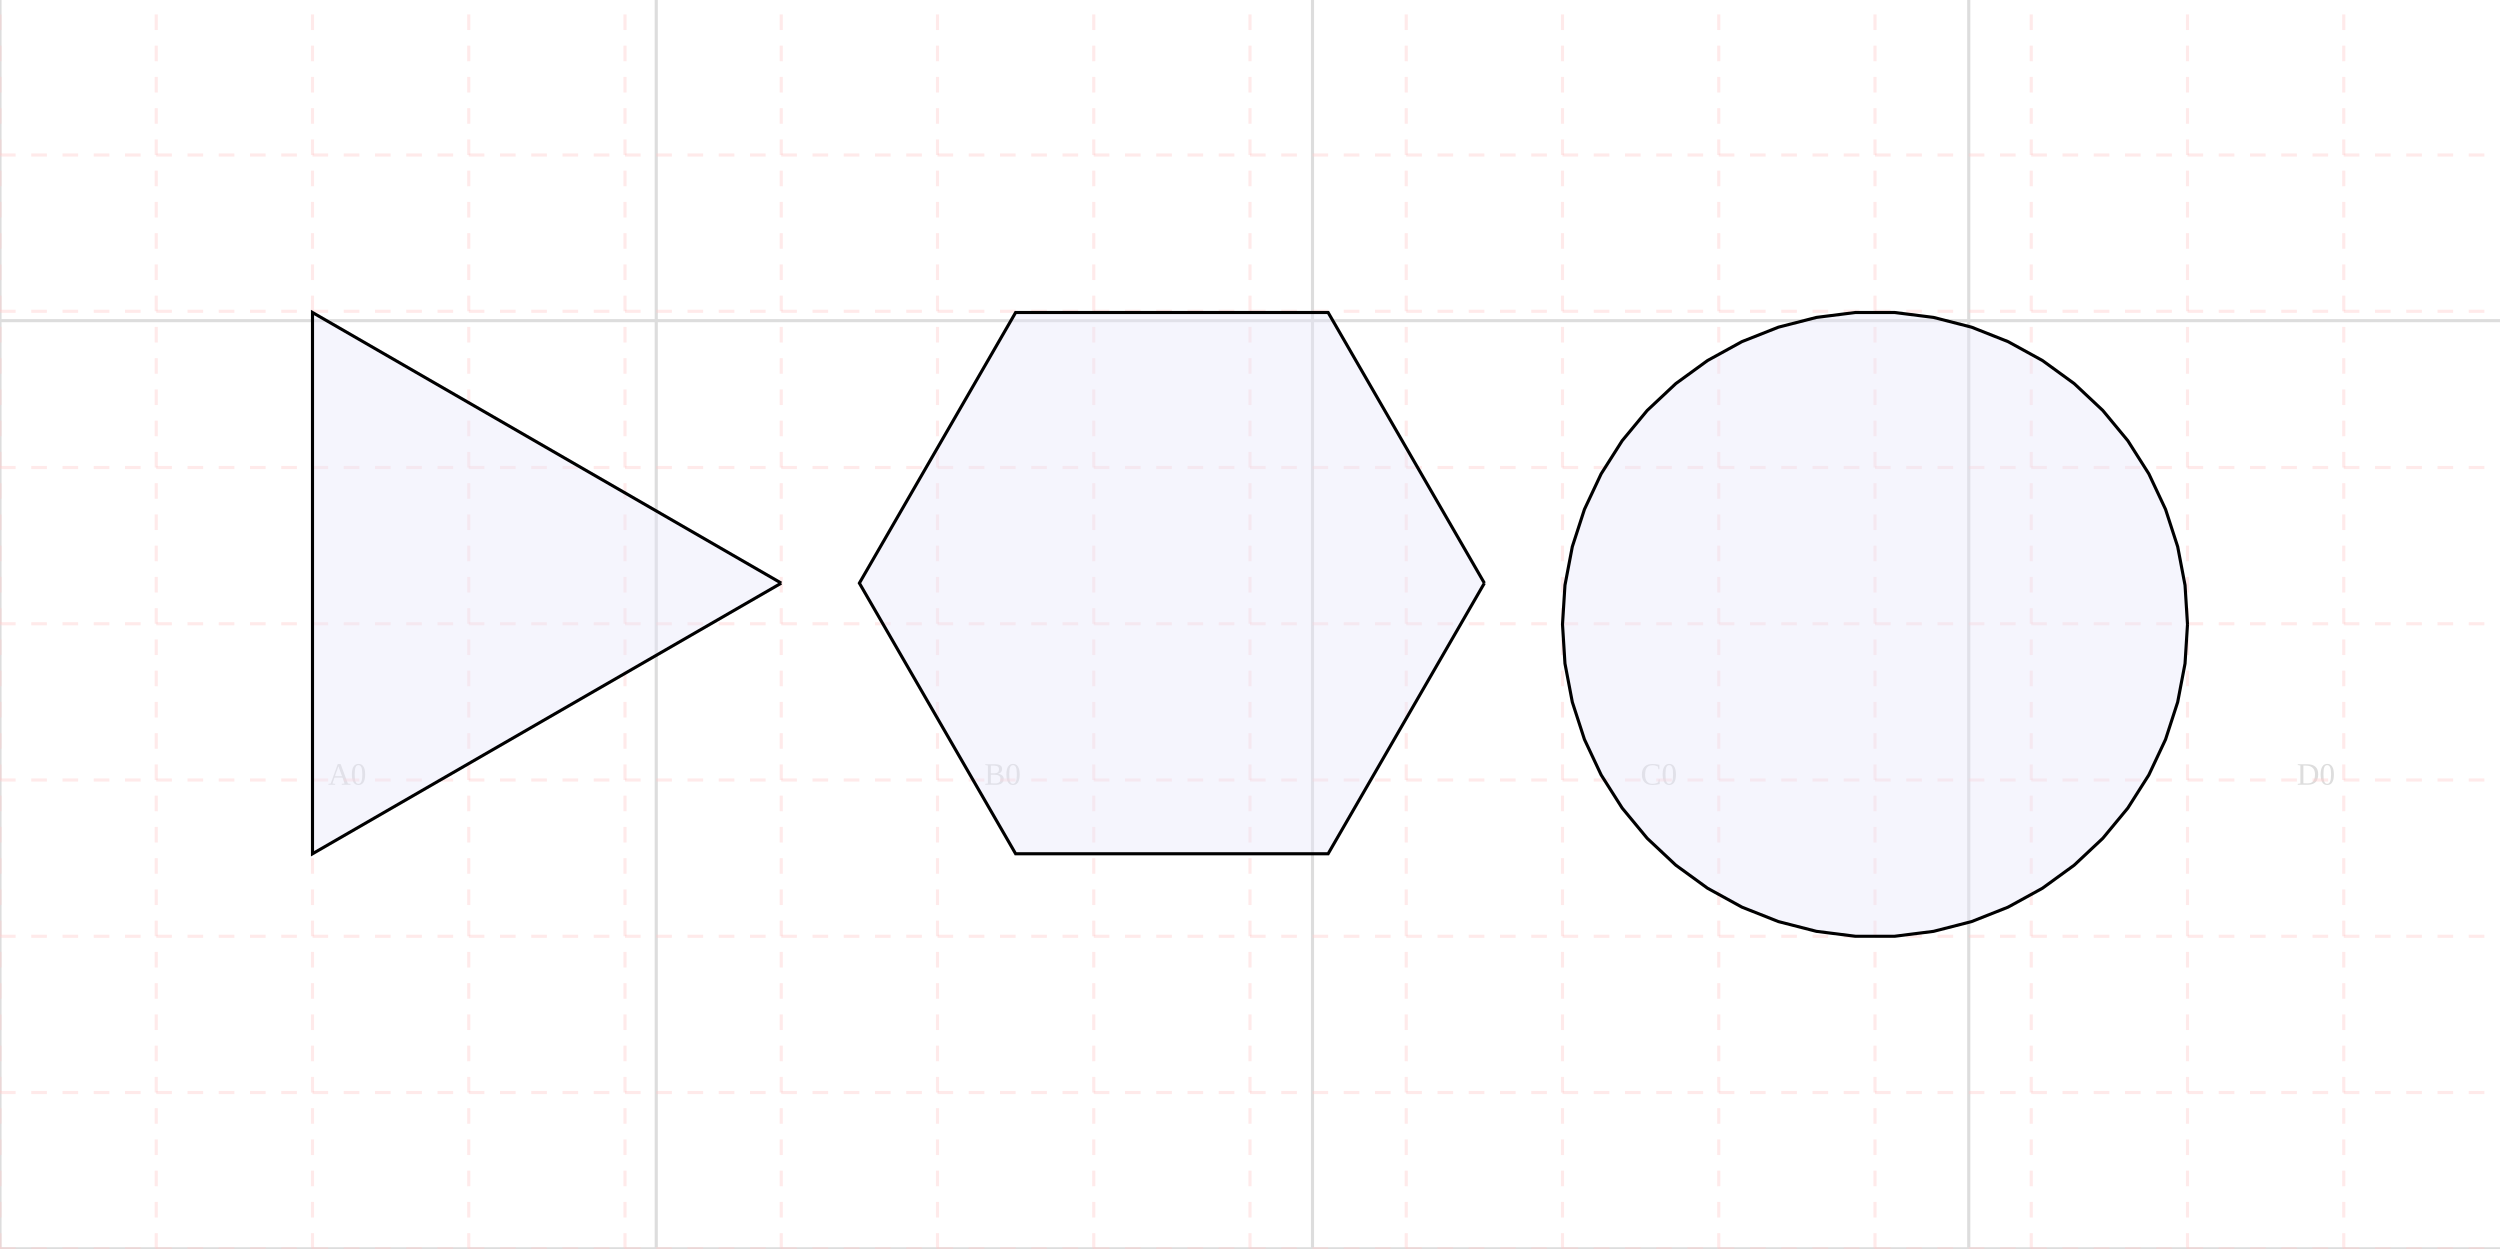
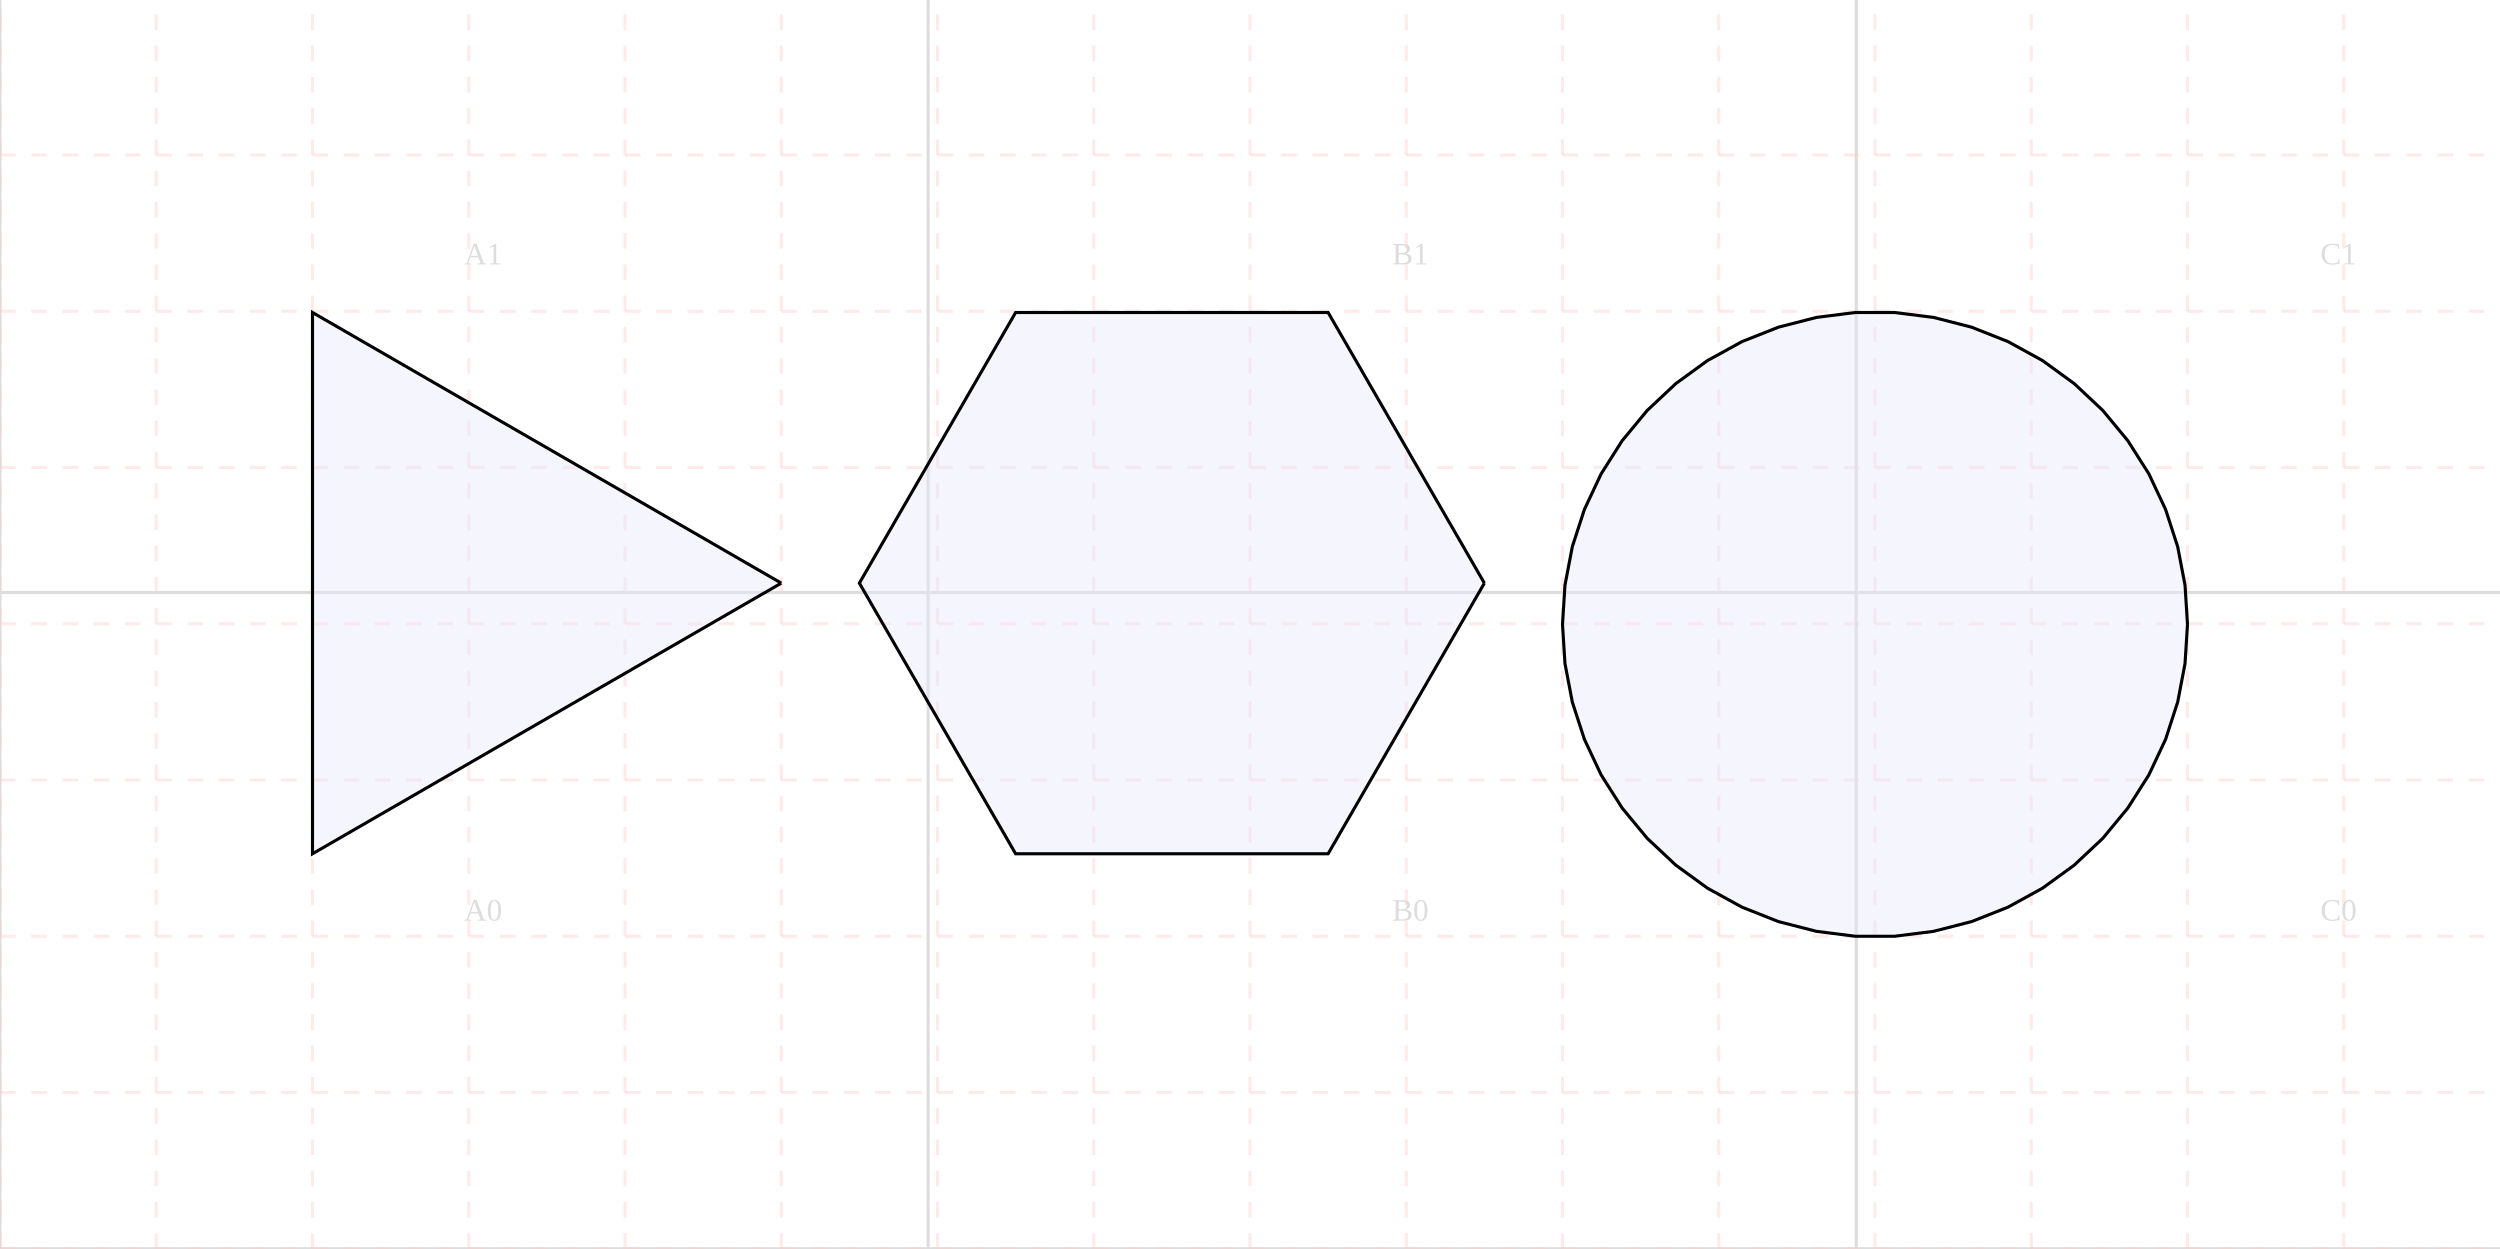
<svg xmlns="http://www.w3.org/2000/svg" width="800.0" height="399.605" viewBox="-75.0 -125.0 800.0 399.605" stroke="black" fill="none">
  <defs>
</defs>
  <path d="M-75.0,274.605 L725.0,274.605" stroke="#dddddd" />
-   <path d="M-75.0,-22.395 L725.0,-22.395" stroke="#dddddd" />
+   <path d="M-75.0,64.605 L725.0,64.605" stroke="#dddddd" />
  <path d="M-75.0,274.605 L-75.0,-125.0" stroke="#dddddd" />
-   <path d="M135.0,274.605 L135.0,-125.0" stroke="#dddddd" />
-   <path d="M345.0,274.605 L345.0,-125.0" stroke="#dddddd" />
-   <path d="M555.0,274.605 L555.0,-125.0" stroke="#dddddd" />
-   <text x="30.0" y="126.105" font-size="10" stroke="none" fill="#dddddd" dy="0em">A0</text>
-   <text x="240.0" y="126.105" font-size="10" stroke="none" fill="#dddddd" dy="0em">B0</text>
-   <text x="450.0" y="126.105" font-size="10" stroke="none" fill="#dddddd" dy="0em">C0</text>
-   <text x="660.0" y="126.105" font-size="10" stroke="none" fill="#dddddd" dy="0em">D0</text>
+   <path d="M222.0,274.605 L222.0,-125.0" stroke="#dddddd" />
+   <path d="M519.0,274.605 L519.0,-125.0" stroke="#dddddd" />
+   <text x="73.5" y="169.605" font-size="10" stroke="none" fill="#dddddd" dy="0em">A0</text>
+   <text x="73.5" y="-40.395" font-size="10" stroke="none" fill="#dddddd" dy="0em">A1</text>
+   <text x="370.5" y="169.605" font-size="10" stroke="none" fill="#dddddd" dy="0em">B0</text>
+   <text x="370.5" y="-40.395" font-size="10" stroke="none" fill="#dddddd" dy="0em">B1</text>
+   <text x="667.5" y="169.605" font-size="10" stroke="none" fill="#dddddd" dy="0em">C0</text>
+   <text x="667.5" y="-40.395" font-size="10" stroke="none" fill="#dddddd" dy="0em">C1</text>
  <path d="M-75.0,274.605 L725.0,274.605" stroke="#ffcccc66" stroke-dasharray="5" />
  <path d="M-75.0,224.605 L725.0,224.605" stroke="#ffcccc66" stroke-dasharray="5" />
  <path d="M-75.0,174.605 L725.0,174.605" stroke="#ffcccc66" stroke-dasharray="5" />
  <path d="M-75.0,124.605 L725.0,124.605" stroke="#ffcccc66" stroke-dasharray="5" />
  <path d="M-75.0,74.605 L725.0,74.605" stroke="#ffcccc66" stroke-dasharray="5" />
  <path d="M-75.0,24.605 L725.0,24.605" stroke="#ffcccc66" stroke-dasharray="5" />
  <path d="M-75.0,-25.395 L725.0,-25.395" stroke="#ffcccc66" stroke-dasharray="5" />
  <path d="M-75.0,-75.395 L725.0,-75.395" stroke="#ffcccc66" stroke-dasharray="5" />
  <path d="M-75.0,274.605 L-75.0,-125.0" stroke="#ffcccc66" stroke-dasharray="5" />
  <path d="M-25.0,274.605 L-25.0,-125.0" stroke="#ffcccc66" stroke-dasharray="5" />
  <path d="M25.0,274.605 L25.0,-125.0" stroke="#ffcccc66" stroke-dasharray="5" />
  <path d="M75.0,274.605 L75.0,-125.0" stroke="#ffcccc66" stroke-dasharray="5" />
  <path d="M125.0,274.605 L125.0,-125.0" stroke="#ffcccc66" stroke-dasharray="5" />
  <path d="M175.0,274.605 L175.0,-125.0" stroke="#ffcccc66" stroke-dasharray="5" />
  <path d="M225.0,274.605 L225.0,-125.0" stroke="#ffcccc66" stroke-dasharray="5" />
  <path d="M275.0,274.605 L275.0,-125.0" stroke="#ffcccc66" stroke-dasharray="5" />
  <path d="M325.0,274.605 L325.0,-125.0" stroke="#ffcccc66" stroke-dasharray="5" />
  <path d="M375.0,274.605 L375.0,-125.0" stroke="#ffcccc66" stroke-dasharray="5" />
  <path d="M425.0,274.605 L425.0,-125.0" stroke="#ffcccc66" stroke-dasharray="5" />
  <path d="M475.0,274.605 L475.0,-125.0" stroke="#ffcccc66" stroke-dasharray="5" />
  <path d="M525.0,274.605 L525.0,-125.0" stroke="#ffcccc66" stroke-dasharray="5" />
  <path d="M575.0,274.605 L575.0,-125.0" stroke="#ffcccc66" stroke-dasharray="5" />
  <path d="M625.0,274.605 L625.0,-125.0" stroke="#ffcccc66" stroke-dasharray="5" />
  <path d="M675.0,274.605 L675.0,-125.0" stroke="#ffcccc66" stroke-dasharray="5" />
  <g>
    <path d="M175,61.603 L25,-25.0 L25.0,148.205 L175,61.603" fill="#E6E6FA66" stroke="black" />
  </g>
  <g>
    <path d="M400,61.603 L350,-25 L250,-25.0 L200,61.603 L250.0,148.205 L350.0,148.205 L400,61.603" fill="#E6E6FA66" stroke="black" />
  </g>
  <g>
    <path d="M625.0,74.803 L624.211,62.269 L621.858,49.934 L617.978,37.99 L612.631,26.627 L605.902,16.024 L597.897,6.348 L588.742,-2.249 L578.583,-9.63 L567.578,-15.68 L555.902,-20.303 L543.738,-23.426 L531.279,-25.0 L518.721,-25.0 L506.262,-23.426 L494.098,-20.303 L482.422,-15.68 L471.417,-9.63 L461.258,-2.249 L452.103,6.348 L444.098,16.024 L437.369,26.627 L432.022,37.99 L428.142,49.934 L425.789,62.269 L425.0,74.803 L425.789,87.336 L428.142,99.672 L432.022,111.615 L437.369,122.978 L444.098,133.581 L452.103,143.257 L461.258,151.854 L471.417,159.235 L482.422,165.285 L494.098,169.908 L506.262,173.031 L518.721,174.605 L531.279,174.605 L543.738,173.031 L555.902,169.908 L567.578,165.285 L578.583,159.235 L588.742,151.854 L597.897,143.257 L605.902,133.581 L612.631,122.978 L617.978,111.615 L621.858,99.672 L624.211,87.336 L625.0,74.803" fill="#E6E6FA66" stroke="black" />
  </g>
</svg>
